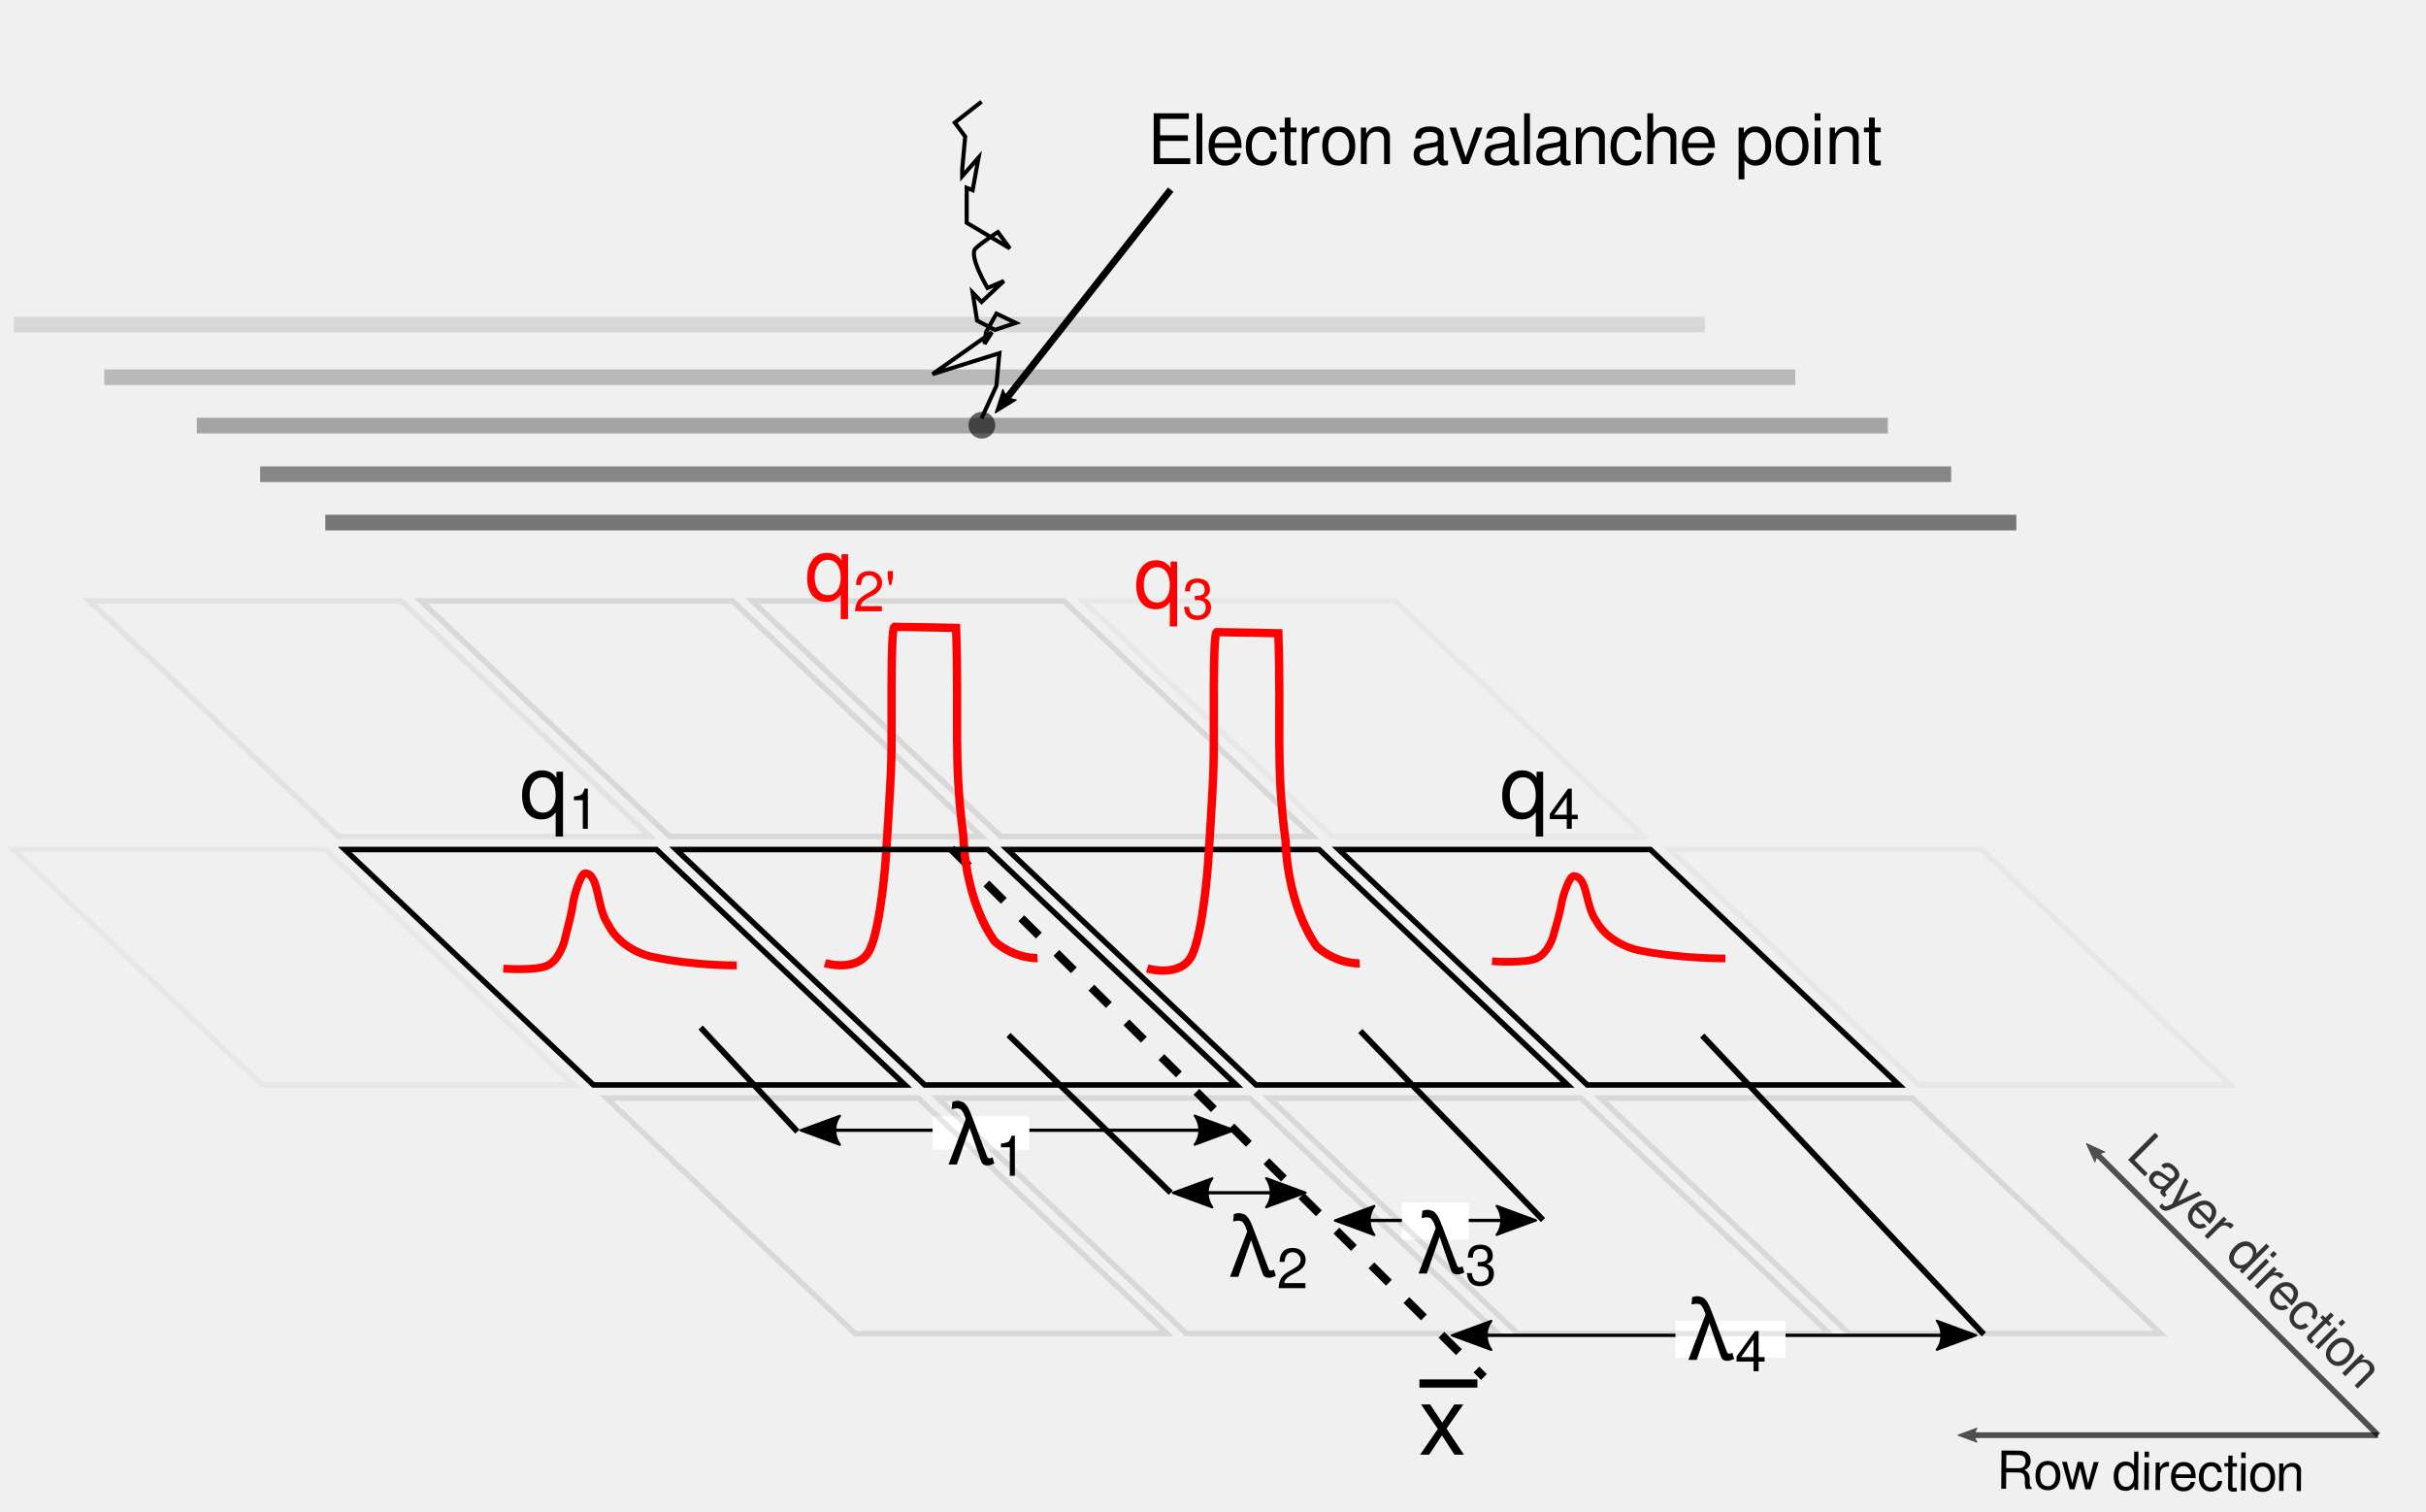
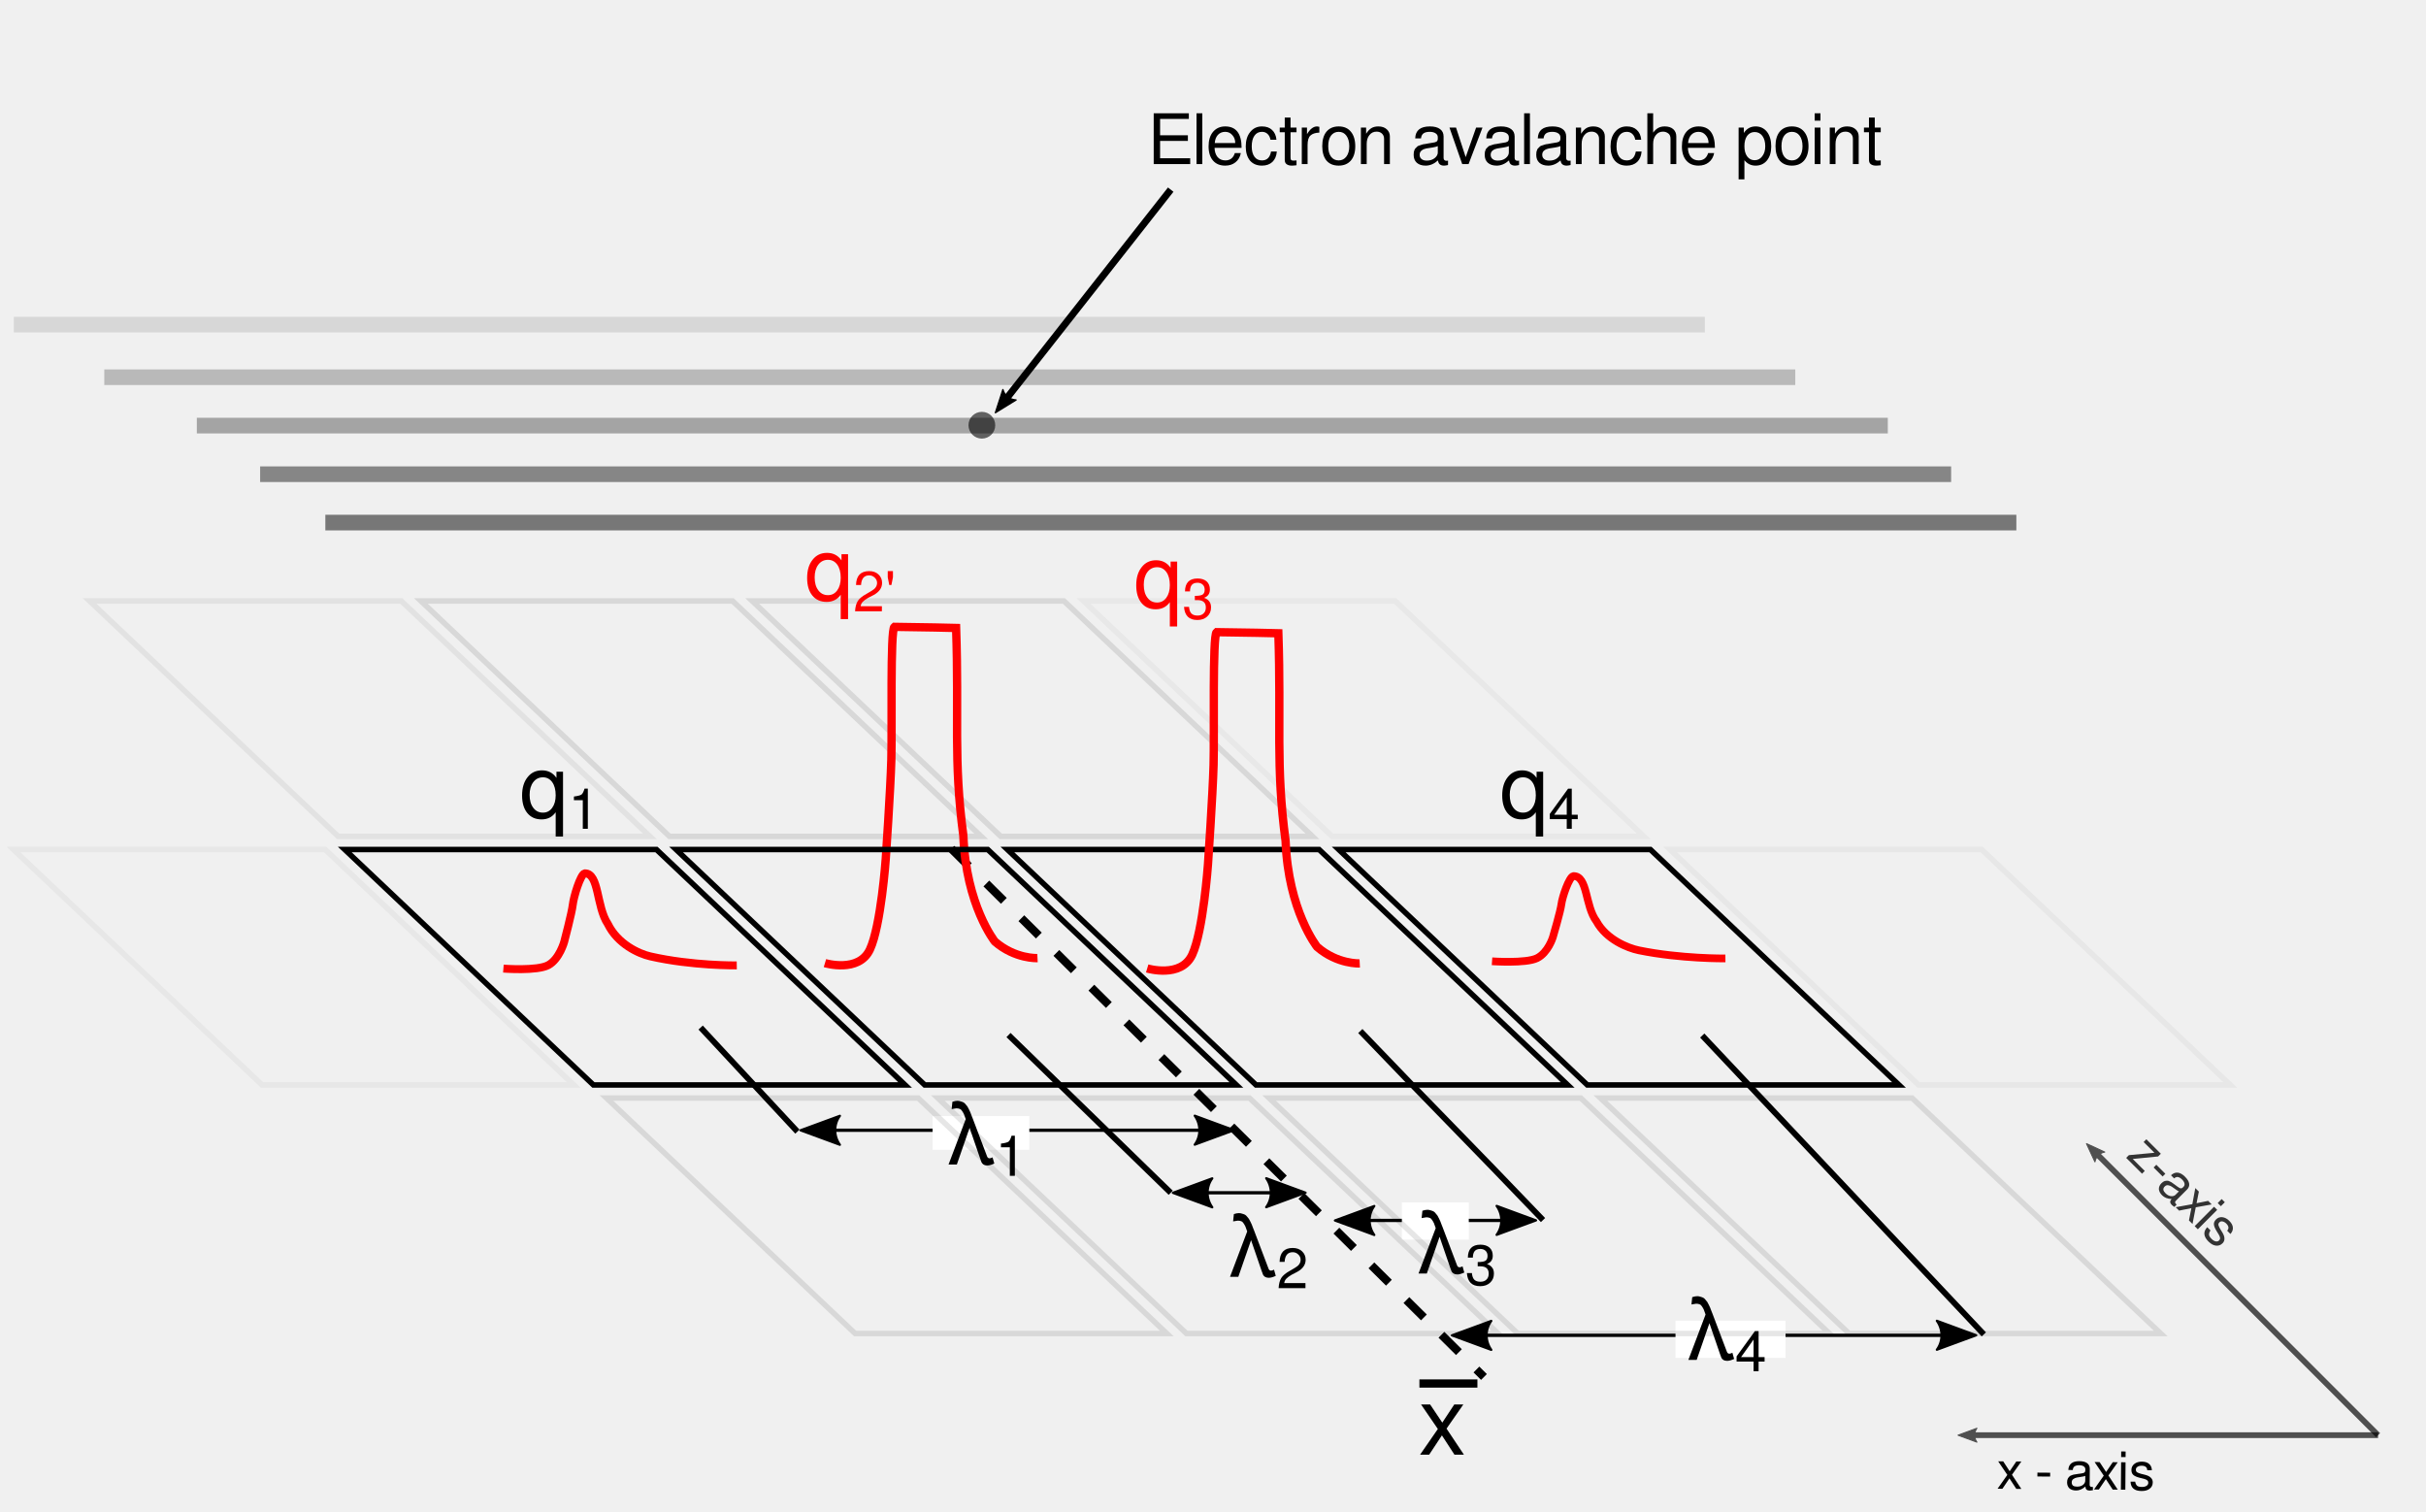
<svg xmlns="http://www.w3.org/2000/svg" width="196.351mm" height="122.33mm" viewBox="0 0 196.351 122.33" version="1.1" id="svg8">
  <defs id="defs2">
    <marker orient="auto" refY="0" refX="0" id="Arrow2Sstart" style="overflow:visible">
      <path id="path1522" style="fill:#000000;fill-opacity:1;fill-rule:evenodd;stroke:#000000;stroke-width:0.625;stroke-linejoin:round;stroke-opacity:1" d="M 8.719,4.034 -2.207,0.016 8.719,-4.002 c -1.745,2.372 -1.735,5.617 -6e-7,8.035 z" transform="matrix(0.3,0,0,0.3,-0.69,0)" />
    </marker>
    <marker orient="auto" refY="0" refX="0" id="Arrow2Mstart" style="overflow:visible">
      <path id="path1516" style="fill:#000000;fill-opacity:1;fill-rule:evenodd;stroke:#000000;stroke-width:0.625;stroke-linejoin:round;stroke-opacity:1" d="M 8.719,4.034 -2.207,0.016 8.719,-4.002 c -1.745,2.372 -1.735,5.617 -6e-7,8.035 z" transform="scale(0.6)" />
    </marker>
    <marker orient="auto" refY="0" refX="0" id="marker1755" style="overflow:visible">
      <path id="path1510" style="fill:#000000;fill-opacity:1;fill-rule:evenodd;stroke:#000000;stroke-width:0.625;stroke-linejoin:round;stroke-opacity:1" d="M 8.719,4.034 -2.207,0.016 8.719,-4.002 c -1.745,2.372 -1.735,5.617 -6e-7,8.035 z" transform="matrix(1.1,0,0,1.1,1.1,0)" />
    </marker>
    <marker orient="auto" refY="0" refX="0" id="SquareL" style="overflow:visible">
      <path id="path1102" d="M -5,-5 V 5 H 5 V -5 Z" style="fill:#000000;fill-opacity:1;fill-rule:evenodd;stroke:#000000;stroke-width:1pt;stroke-opacity:1" transform="scale(0.8)" />
    </marker>
    <marker orient="auto" refY="0" refX="0" id="Arrow2Lstart" style="overflow:visible">
      <path id="path1050" style="fill:#000000;fill-opacity:1;fill-rule:evenodd;stroke:#000000;stroke-width:0.625;stroke-linejoin:round;stroke-opacity:1" d="M 8.719,4.034 -2.207,0.016 8.719,-4.002 c -1.745,2.372 -1.735,5.617 -6e-7,8.035 z" transform="matrix(1.1,0,0,1.1,1.1,0)" />
    </marker>
    <marker orient="auto" refY="0" refX="0" id="Arrow2Lend" style="overflow:visible">
      <path id="path1053" style="fill:#000000;fill-opacity:1;fill-rule:evenodd;stroke:#000000;stroke-width:0.625;stroke-linejoin:round;stroke-opacity:1" d="M 8.719,4.034 -2.207,0.016 8.719,-4.002 c -1.745,2.372 -1.735,5.617 -6e-7,8.035 z" transform="matrix(-1.1,0,0,-1.1,-1.1,0)" />
    </marker>
    <marker orient="auto" refY="0" refX="0" id="Arrow2Lstart-2" style="overflow:visible">
      <path id="path1050-6" style="fill:#000000;fill-opacity:1;fill-rule:evenodd;stroke:#000000;stroke-width:0.625;stroke-linejoin:round;stroke-opacity:1" d="M 8.719,4.034 -2.207,0.016 8.719,-4.002 c -1.745,2.372 -1.735,5.617 -6e-7,8.035 z" transform="matrix(1.1,0,0,1.1,1.1,0)" />
    </marker>
    <marker orient="auto" refY="0" refX="0" id="Arrow2Lend-1" style="overflow:visible">
      <path id="path1053-8" style="fill:#000000;fill-opacity:1;fill-rule:evenodd;stroke:#000000;stroke-width:0.625;stroke-linejoin:round;stroke-opacity:1" d="M 8.719,4.034 -2.207,0.016 8.719,-4.002 c -1.745,2.372 -1.735,5.617 -6e-7,8.035 z" transform="matrix(-1.1,0,0,-1.1,-1.1,0)" />
    </marker>
    <marker orient="auto" refY="0" refX="0" id="Arrow2Lstart-9" style="overflow:visible">
      <path id="path1050-7" style="fill:#000000;fill-opacity:1;fill-rule:evenodd;stroke:#000000;stroke-width:0.625;stroke-linejoin:round;stroke-opacity:1" d="M 8.719,4.034 -2.207,0.016 8.719,-4.002 c -1.745,2.372 -1.735,5.617 -6e-7,8.035 z" transform="matrix(1.1,0,0,1.1,1.1,0)" />
    </marker>
    <marker orient="auto" refY="0" refX="0" id="Arrow2Lend-3" style="overflow:visible">
      <path id="path1053-6" style="fill:#000000;fill-opacity:1;fill-rule:evenodd;stroke:#000000;stroke-width:0.625;stroke-linejoin:round;stroke-opacity:1" d="M 8.719,4.034 -2.207,0.016 8.719,-4.002 c -1.745,2.372 -1.735,5.617 -6e-7,8.035 z" transform="matrix(-1.1,0,0,-1.1,-1.1,0)" />
    </marker>
    <marker orient="auto" refY="0" refX="0" id="Arrow2Lstart-9-1" style="overflow:visible">
      <path id="path1050-7-9" style="fill:#000000;fill-opacity:1;fill-rule:evenodd;stroke:#000000;stroke-width:0.625;stroke-linejoin:round;stroke-opacity:1" d="M 8.719,4.034 -2.207,0.016 8.719,-4.002 c -1.745,2.372 -1.735,5.617 -6e-7,8.035 z" transform="matrix(1.1,0,0,1.1,1.1,0)" />
    </marker>
    <marker orient="auto" refY="0" refX="0" id="Arrow2Lend-3-4" style="overflow:visible">
      <path id="path1053-6-7" style="fill:#000000;fill-opacity:1;fill-rule:evenodd;stroke:#000000;stroke-width:0.625;stroke-linejoin:round;stroke-opacity:1" d="M 8.719,4.034 -2.207,0.016 8.719,-4.002 c -1.745,2.372 -1.735,5.617 -6e-7,8.035 z" transform="matrix(-1.1,0,0,-1.1,-1.1,0)" />
    </marker>
    <marker orient="auto" refY="0" refX="0" id="Arrow2Lstart-9-10" style="overflow:visible">
      <path id="path1050-7-6" style="fill:#000000;fill-opacity:1;fill-rule:evenodd;stroke:#000000;stroke-width:0.625;stroke-linejoin:round;stroke-opacity:1" d="M 8.719,4.034 -2.207,0.016 8.719,-4.002 c -1.745,2.372 -1.735,5.617 -6e-7,8.035 z" transform="matrix(1.1,0,0,1.1,1.1,0)" />
    </marker>
    <marker orient="auto" refY="0" refX="0" id="Arrow2Lend-3-3" style="overflow:visible">
      <path id="path1053-6-2" style="fill:#000000;fill-opacity:1;fill-rule:evenodd;stroke:#000000;stroke-width:0.625;stroke-linejoin:round;stroke-opacity:1" d="M 8.719,4.034 -2.207,0.016 8.719,-4.002 c -1.745,2.372 -1.735,5.617 -6e-7,8.035 z" transform="matrix(-1.1,0,0,-1.1,-1.1,0)" />
    </marker>
    <marker orient="auto" refY="0" refX="0" id="Arrow2Lstart-1" style="overflow:visible">
      <path id="path1050-5" style="fill:#000000;fill-opacity:1;fill-rule:evenodd;stroke:#000000;stroke-width:0.625;stroke-linejoin:round;stroke-opacity:1" d="M 8.719,4.034 -2.207,0.016 8.719,-4.002 c -1.745,2.372 -1.735,5.617 -6e-7,8.035 z" transform="matrix(1.1,0,0,1.1,1.1,0)" />
    </marker>
    <marker orient="auto" refY="0" refX="0" id="Arrow2Lend-5" style="overflow:visible">
      <path id="path1053-4" style="fill:#000000;fill-opacity:1;fill-rule:evenodd;stroke:#000000;stroke-width:0.625;stroke-linejoin:round;stroke-opacity:1" d="M 8.719,4.034 -2.207,0.016 8.719,-4.002 c -1.745,2.372 -1.735,5.617 -6e-7,8.035 z" transform="matrix(-1.1,0,0,-1.1,-1.1,0)" />
    </marker>
    <marker orient="auto" refY="0" refX="0" id="Arrow2Sstart-3" style="overflow:visible">
      <path id="path1522-6" style="fill:#000000;fill-opacity:1;fill-rule:evenodd;stroke:#000000;stroke-width:0.625;stroke-linejoin:round;stroke-opacity:1" d="M 8.719,4.034 -2.207,0.016 8.719,-4.002 c -1.745,2.372 -1.735,5.617 -6e-7,8.035 z" transform="matrix(0.3,0,0,0.3,-0.69,0)" />
    </marker>
    <marker orient="auto" refY="0" refX="0" id="Arrow2Sstart-3-7" style="overflow:visible">
      <path id="path1522-6-5" style="fill:#000000;fill-opacity:1;fill-rule:evenodd;stroke:#000000;stroke-width:0.625;stroke-linejoin:round;stroke-opacity:1" d="M 8.719,4.034 -2.207,0.016 8.719,-4.002 c -1.745,2.372 -1.735,5.617 -6e-7,8.035 z" transform="matrix(0.3,0,0,0.3,-0.69,0)" />
    </marker>
    <marker orient="auto" refY="0" refX="0" id="Arrow2Send" style="overflow:visible">
      <path id="path4267" style="fill:#000000;fill-opacity:1;fill-rule:evenodd;stroke:#000000;stroke-width:0.625;stroke-linejoin:round;stroke-opacity:1" d="M 8.719,4.034 -2.207,0.016 8.719,-4.002 c -1.745,2.372 -1.735,5.617 -6e-7,8.035 z" transform="matrix(-0.3,0,0,-0.3,0.69,0)" />
    </marker>
  </defs>
  <g id="layer1" transform="translate(-2.984212,-90.91139)">
    <g transform="translate(43.42519,7.29291)" id="g2139-1-3" />
    <g id="g1910" transform="translate(0.5291667,-1.5875)">
      <path id="path1013-6" d="m 59.163,175.659 7.832,8.424" style="fill:none;stroke:#000000;stroke-width:0.475;stroke-linecap:butt;stroke-linejoin:miter;stroke-miterlimit:4;stroke-dasharray:none;stroke-dashoffset:0;stroke-opacity:1" />
      <path id="path1013" d="m 79.453,161.19 43.108,42.747" style="fill:none;stroke:#000000;stroke-width:0.665;stroke-linecap:butt;stroke-linejoin:miter;stroke-miterlimit:4;stroke-dasharray:1.995, 1.995;stroke-dashoffset:0;stroke-opacity:1" />
      <path id="path815" d="M 50.483,180.304 30.357,161.248 h 25.227 l 20.125,19.057 z" style="fill:none;stroke:#000000;stroke-width:0.445px;stroke-linecap:butt;stroke-linejoin:miter;stroke-opacity:1" />
      <path id="path815-6-7" d="M 104.112,180.304 83.987,161.248 h 25.227 l 20.125,19.057 z" style="fill:none;stroke:#000000;stroke-width:0.445px;stroke-linecap:butt;stroke-linejoin:miter;stroke-opacity:1" />
      <path id="path815-6-5" d="M 130.927,180.304 110.802,161.248 h 25.227 l 20.125,19.057 z" style="fill:none;stroke:#000000;stroke-width:0.445px;stroke-linecap:butt;stroke-linejoin:miter;stroke-opacity:1" />
      <path id="path868" d="m 43.198,170.888 c 0,0 2.738,0.212 3.639,-0.283 0.901,-0.495 1.282,-1.886 1.282,-1.886 0,0 0.624,-2.358 0.693,-2.995 0.069,-0.637 0.624,-2.476 0.97,-2.547 1.181,-0.014 0.922,2.687 1.872,4.103 0.797,1.627 2.509,2.406 3.431,2.617 3.397,0.778 7.001,0.731 7.001,0.731" style="fill:none;stroke:#ff0000;stroke-width:0.642;stroke-linecap:butt;stroke-linejoin:miter;stroke-miterlimit:4;stroke-dasharray:none;stroke-opacity:1" />
      <path id="path815-3" d="M 29.828,160.189 9.703,141.132 H 34.93 l 20.125,19.057 z" style="opacity:0.06;fill:none;stroke:#000000;stroke-width:0.445px;stroke-linecap:butt;stroke-linejoin:miter;stroke-opacity:1" />
      <path id="path815-6-7-0" d="m 83.458,160.189 -20.125,-19.057 h 25.227 l 20.125,19.057 z" style="opacity:0.103;fill:none;stroke:#000000;stroke-width:0.445px;stroke-linecap:butt;stroke-linejoin:miter;stroke-opacity:1" />
      <path id="path815-6-5-7" d="M 110.273,160.189 90.148,141.132 H 115.375 l 20.125,19.057 z" style="opacity:0.036;fill:none;stroke:#000000;stroke-width:0.445px;stroke-linecap:butt;stroke-linejoin:miter;stroke-opacity:1" />
      <path id="path815-6-8" d="m 56.643,160.189 -20.125,-19.057 h 25.227 l 20.125,19.057 z" style="opacity:0.103;fill:none;stroke:#000000;stroke-width:0.445px;stroke-linecap:butt;stroke-linejoin:miter;stroke-opacity:1" />
      <path id="path868-3" d="m 69.223,170.443 c 0,0 2.738,0.825 3.639,-1.1 0.901,-1.926 1.282,-7.335 1.282,-7.335 0,0 0.383,-5.558 0.452,-8.034 0.069,-2.476 -0.098,-10.47 0.248,-10.745 2.011,0.016 4.995,0.09 4.995,0.09 0.245,7.177 -0.235,10.704 0.586,16.812 0.214,5.643 2.551,8.569 2.551,8.569 1.647,1.426 3.45,1.338 3.45,1.338" style="fill:none;stroke:#ff0000;stroke-width:0.674;stroke-linecap:butt;stroke-linejoin:miter;stroke-miterlimit:4;stroke-dasharray:none;stroke-opacity:1" />
      <path id="path868-3-5-6" d="m 123.215,170.296 c 0,0 2.738,0.19 3.639,-0.253 0.901,-0.443 1.282,-1.688 1.282,-1.688 0,0 0.624,-2.109 0.693,-2.679 0.069,-0.57 0.624,-2.215 0.97,-2.278 1.181,-0.013 0.922,2.404 1.872,3.67 0.797,1.456 2.509,2.153 3.431,2.342 3.397,0.696 7.001,0.654 7.001,0.654" style="fill:none;stroke:#ff0000;stroke-width:0.623;stroke-linecap:butt;stroke-linejoin:miter;stroke-miterlimit:4;stroke-dasharray:none;stroke-opacity:1" />
      <path id="path13175-5-4-7" d="M 23.51,130.877 H 160.372" style="opacity:0.445;fill:#4d4d4d;fill-opacity:1;stroke:#000000;stroke-width:1.265;stroke-linecap:butt;stroke-linejoin:miter;stroke-miterlimit:4;stroke-dasharray:none;stroke-opacity:1" />
      <path id="path13175-5-4-7-4" d="M 28.787,134.792 H 165.65" style="opacity:0.505;fill:#4d4d4d;fill-opacity:1;stroke:#000000;stroke-width:1.265;stroke-linecap:butt;stroke-linejoin:miter;stroke-miterlimit:4;stroke-dasharray:none;stroke-opacity:1" />
      <text id="text917" y="141.054" x="67.561" style="font-style:normal;font-variant:normal;font-weight:normal;font-stretch:normal;font-size:17.639px;line-height:1.25;font-family:FreeSans;-inkscape-font-specification:FreeSans;letter-spacing:0px;word-spacing:0px;fill:#000000;fill-opacity:1;stroke:none;stroke-width:0.265" xml:space="preserve">
        <tspan style="font-size:7.056px;fill:#ff0000;fill-opacity:1;stroke-width:0.265" y="141.054" x="67.561" id="tspan915">q<tspan id="tspan992" style="font-size:65%;baseline-shift:sub;fill:#ff0000;fill-opacity:1">2'</tspan>
        </tspan>
      </text>
      <text id="text917-2" y="158.656" x="44.493" style="font-style:normal;font-variant:normal;font-weight:normal;font-stretch:normal;font-size:17.639px;line-height:1.25;font-family:FreeSans;-inkscape-font-specification:FreeSans;letter-spacing:0px;word-spacing:0px;fill:#000000;fill-opacity:1;stroke:none;stroke-width:0.265" xml:space="preserve">
        <tspan style="font-size:7.056px;stroke-width:0.265" y="158.656" x="44.493" id="tspan915-9">q<tspan id="tspan923-1" style="font-size:4.586px;baseline-shift:sub;stroke-width:0.265">1</tspan>
        </tspan>
      </text>
      <text id="text917-27" y="141.652" x="94.201" style="font-style:normal;font-variant:normal;font-weight:normal;font-stretch:normal;font-size:17.639px;line-height:1.25;font-family:FreeSans;-inkscape-font-specification:FreeSans;letter-spacing:0px;word-spacing:0px;fill:#000000;fill-opacity:1;stroke:none;stroke-width:0.265" xml:space="preserve">
        <tspan style="font-size:7.056px;fill:#ff0000;fill-opacity:1;stroke-width:0.265" y="141.652" x="94.201" id="tspan915-0">q<tspan id="tspan990" style="font-size:65%;baseline-shift:sub;fill:#ff0000;fill-opacity:1">3</tspan>
        </tspan>
      </text>
      <text id="text917-27-3" y="158.656" x="123.819" style="font-style:normal;font-variant:normal;font-weight:normal;font-stretch:normal;font-size:17.639px;line-height:1.25;font-family:FreeSans;-inkscape-font-specification:FreeSans;letter-spacing:0px;word-spacing:0px;fill:#000000;fill-opacity:1;stroke:none;stroke-width:0.265" xml:space="preserve">
        <tspan style="font-size:7.056px;stroke-width:0.265" y="158.656" x="123.819" id="tspan915-0-6">q<tspan id="tspan988" style="font-size:65%;baseline-shift:sub">4</tspan>
        </tspan>
      </text>
      <path id="path815-6" d="M 77.298,180.304 57.172,161.248 h 25.227 l 20.125,19.057 z" style="fill:none;stroke:#000000;stroke-width:0.445px;stroke-linecap:butt;stroke-linejoin:miter;stroke-opacity:1" />
      <g id="g2139">
        <g id="g1494">
          <path id="path1030" d="M 67.599,183.969 H 101.985" style="fill:none;stroke:#000000;stroke-width:0.265px;stroke-linecap:butt;stroke-linejoin:miter;stroke-opacity:1;marker-start:url(#Arrow2Lstart);marker-end:url(#Arrow2Lend)" />
        </g>
        <rect style="opacity:1;fill:#ffffff;fill-opacity:1;stroke:none;stroke-width:0.327;stroke-miterlimit:4;stroke-dasharray:none;stroke-dashoffset:0;stroke-opacity:1" id="rect1467" width="7.83" height="2.724" x="77.936" y="182.827" />
      </g>
      <path id="path1013-6-7" d="m 84.08,176.264 13.129,12.765" style="fill:none;stroke:#000000;stroke-width:0.475;stroke-linecap:butt;stroke-linejoin:miter;stroke-miterlimit:4;stroke-dasharray:none;stroke-dashoffset:0;stroke-opacity:1" />
      <text id="text1458" y="186.743" x="79.149" style="font-style:normal;font-variant:normal;font-weight:normal;font-stretch:normal;font-size:17.639px;line-height:1.25;font-family:FreeSans;-inkscape-font-specification:FreeSans;letter-spacing:0px;word-spacing:0px;fill:#000000;fill-opacity:1;stroke:none;stroke-width:0.265;stroke-opacity:1" xml:space="preserve">
        <tspan style="font-size:7.056px;fill:#000000;fill-opacity:1;stroke:none;stroke-width:0.265;stroke-opacity:1" y="186.743" x="79.149" id="tspan1456">λ<tspan id="tspan1469" style="font-size:65%;baseline-shift:sub">1</tspan>
        </tspan>
      </text>
      <text id="text1458-0" y="195.831" x="101.931" style="font-style:normal;font-variant:normal;font-weight:normal;font-stretch:normal;font-size:17.639px;line-height:1.25;font-family:FreeSans;-inkscape-font-specification:FreeSans;letter-spacing:0px;word-spacing:0px;fill:#000000;fill-opacity:1;stroke:none;stroke-width:0.265;stroke-opacity:1" xml:space="preserve">
        <tspan style="font-size:7.056px;fill:#000000;fill-opacity:1;stroke:none;stroke-width:0.265;stroke-opacity:1" y="195.831" x="101.931" id="tspan1456-2">λ<tspan id="tspan4216" style="font-size:65%;baseline-shift:sub">2</tspan>
        </tspan>
      </text>
      <g id="g2139-1" transform="translate(30.13992,5.060039)">
        <path style="fill:none;stroke:#000000;stroke-width:0.265px;stroke-linecap:butt;stroke-linejoin:miter;stroke-opacity:1;marker-start:url(#Arrow2Lstart-9);marker-end:url(#Arrow2Lend-3)" d="M 67.599,183.969 H 77.63" id="path1030-9" />
      </g>
      <path id="path1013-6-7-8" d="m 112.554,175.94 c 6.192,6.475 8.596,8.823 14.787,15.298" style="fill:none;stroke:#000000;stroke-width:0.475;stroke-linecap:butt;stroke-linejoin:miter;stroke-miterlimit:4;stroke-dasharray:none;stroke-dashoffset:0;stroke-opacity:1" />
      <g id="g2139-1-0" transform="translate(43.25312,7.299354)">
        <path style="fill:none;stroke:#000000;stroke-width:0.265px;stroke-linecap:butt;stroke-linejoin:miter;stroke-opacity:1;marker-start:url(#Arrow2Lstart-9-10);marker-end:url(#Arrow2Lend-3-3)" d="M 67.599,183.969 H 83.167" id="path1030-9-6" />
      </g>
      <rect y="189.812" x="115.915" height="3.009" width="5.417" id="rect13049-7" style="opacity:1;fill:#ffffff;fill-opacity:1;stroke:none;stroke-width:0.207;stroke-miterlimit:4;stroke-dasharray:none;stroke-dashoffset:0;stroke-opacity:1" />
      <text id="text1458-0-4" y="195.563" x="117.188" style="font-style:normal;font-variant:normal;font-weight:normal;font-stretch:normal;font-size:17.639px;line-height:1.25;font-family:FreeSans;-inkscape-font-specification:FreeSans;letter-spacing:0px;word-spacing:0px;fill:#000000;fill-opacity:1;stroke:none;stroke-width:0.265;stroke-opacity:1" xml:space="preserve">
        <tspan style="font-size:7.056px;fill:#000000;fill-opacity:1;stroke:none;stroke-width:0.265;stroke-opacity:1" y="195.563" x="117.188" id="tspan1456-2-5">λ<tspan id="tspan11214" style="font-size:65%;baseline-shift:sub">3</tspan>
        </tspan>
      </text>
      <path id="path1013-6-76" d="m 140.228,176.305 22.79,24.184" style="fill:none;stroke:#000000;stroke-width:0.475;stroke-linecap:butt;stroke-linejoin:miter;stroke-miterlimit:4;stroke-dasharray:none;stroke-dashoffset:0;stroke-opacity:1" />
      <path id="path1030-5" d="m 120.321,200.566 h 41.728" style="fill:none;stroke:#000000;stroke-width:0.265px;stroke-linecap:butt;stroke-linejoin:miter;stroke-opacity:1;marker-start:url(#Arrow2Lstart-1);marker-end:url(#Arrow2Lend-5)" />
      <rect y="199.381" x="138.063" height="3.009" width="8.907" id="rect13049" style="opacity:1;fill:#ffffff;fill-opacity:1;stroke:none;stroke-width:0.265;stroke-miterlimit:4;stroke-dasharray:none;stroke-dashoffset:0;stroke-opacity:1" />
      <text id="text1458-6" y="202.555" x="139.029" style="font-style:normal;font-variant:normal;font-weight:normal;font-stretch:normal;font-size:17.639px;line-height:1.25;font-family:FreeSans;-inkscape-font-specification:FreeSans;letter-spacing:0px;word-spacing:0px;fill:#000000;fill-opacity:1;stroke:none;stroke-width:0.265;stroke-opacity:1" xml:space="preserve">
        <tspan style="font-size:7.056px;fill:#000000;fill-opacity:1;stroke:none;stroke-width:0.265;stroke-opacity:1" y="202.555" x="139.029" id="tspan1456-9">λ<tspan id="tspan13051" style="font-size:65%;baseline-shift:sub">4</tspan>
        </tspan>
      </text>
      <g transform="translate(6.188643,-2.618703)" id="g13173">
        <text xml:space="preserve" style="font-style:normal;font-variant:normal;font-weight:normal;font-stretch:normal;font-size:17.639px;line-height:1.25;font-family:FreeSans;-inkscape-font-specification:FreeSans;letter-spacing:0px;word-spacing:0px;fill:#000000;fill-opacity:1;stroke:none;stroke-width:0.265" x="111.125" y="212.844" id="text13166">
          <tspan id="tspan13164" x="111.125" y="212.844" style="font-size:7.761px;stroke-width:0.265">x</tspan>
        </text>
        <path style="fill:none;stroke:#000000;stroke-width:0.665;stroke-linecap:butt;stroke-linejoin:miter;stroke-miterlimit:4;stroke-dasharray:none;stroke-opacity:1" d="m 111.148,207.085 h 4.694" id="path13168" />
      </g>
      <path id="path13175-5" d="M 10.895,123.028 H 147.757" style="opacity:0.228;fill:#4d4d4d;fill-opacity:1;stroke:#000000;stroke-width:1.265;stroke-linecap:butt;stroke-linejoin:miter;stroke-miterlimit:4;stroke-dasharray:none;stroke-opacity:1" />
      <path id="path13175" d="M 18.385,126.943 H 155.247" style="opacity:0.319;fill:#4d4d4d;fill-opacity:1;stroke:#000000;stroke-width:1.265;stroke-linecap:butt;stroke-linejoin:miter;stroke-miterlimit:4;stroke-dasharray:none;stroke-opacity:1" />
      <path style="opacity:0.671;fill:none;stroke:#000000;stroke-width:0.465;stroke-linecap:butt;stroke-linejoin:miter;stroke-miterlimit:4;stroke-dasharray:none;stroke-opacity:1;marker-start:url(#Arrow2Sstart-3)" d="m 161.562,208.647 h 33.365" id="path1490" />
      <path style="opacity:0.671;fill:none;stroke:#000000;stroke-width:0.465;stroke-linecap:butt;stroke-linejoin:miter;stroke-miterlimit:4;stroke-dasharray:none;stroke-opacity:1;marker-start:url(#Arrow2Sstart-3-7)" d="m 171.776,185.497 23.151,23.151" id="path1490-3" />
      <path id="path13175-5-4" d="M 3.575,118.772 H 140.437" style="opacity:0.106;fill:#4d4d4d;fill-opacity:1;stroke:#000000;stroke-width:1.265;stroke-linecap:butt;stroke-linejoin:miter;stroke-miterlimit:4;stroke-dasharray:none;stroke-opacity:1" />
      <path id="path815-3-2" d="M 71.666,200.42 51.541,181.363 h 25.227 l 20.125,19.057 z" style="opacity:0.1;fill:none;stroke:#000000;stroke-width:0.445px;stroke-linecap:butt;stroke-linejoin:miter;stroke-opacity:1" />
      <path id="path815-6-7-0-0" d="m 125.296,200.42 -20.125,-19.057 h 25.227 l 20.125,19.057 z" style="opacity:0.1;fill:none;stroke:#000000;stroke-width:0.445px;stroke-linecap:butt;stroke-linejoin:miter;stroke-opacity:1" />
      <path id="path815-6-5-7-6" d="M 152.111,200.42 131.986,181.363 h 25.227 l 20.125,19.057 h -14.474 z" style="opacity:0.1;fill:none;stroke:#000000;stroke-width:0.445px;stroke-linecap:butt;stroke-linejoin:miter;stroke-opacity:1" />
      <path id="path815-6-8-8" d="m 98.481,200.42 -20.125,-19.057 h 25.227 l 20.125,19.057 z" style="opacity:0.1;fill:none;stroke:#000000;stroke-width:0.445px;stroke-linecap:butt;stroke-linejoin:miter;stroke-opacity:1" />
      <path id="path815-6-5-7-6-9" d="M 157.742,180.304 137.617,161.248 h 25.227 l 20.125,19.057 z" style="opacity:0.04;fill:none;stroke:#000000;stroke-width:0.445px;stroke-linecap:butt;stroke-linejoin:miter;stroke-opacity:1" />
      <path id="path815-6-5-7-6-9-2" d="M 23.668,180.304 3.542,161.248 H 28.77 l 20.125,19.057 z" style="opacity:0.04;fill:none;stroke:#000000;stroke-width:0.445px;stroke-linecap:butt;stroke-linejoin:miter;stroke-opacity:1" />
      <text transform="rotate(44.89638)" id="text1805" y="8.71" x="254.946" style="font-style:normal;font-variant:normal;font-weight:normal;font-stretch:normal;font-size:17.639px;line-height:1.25;font-family:FreeSans;-inkscape-font-specification:FreeSans;letter-spacing:0px;word-spacing:0px;opacity:0.787;fill:#000000;fill-opacity:1;stroke:none;stroke-width:0.265" xml:space="preserve">
-         <tspan style="font-size:4.233px;stroke-width:0.265" y="8.71" x="254.946" id="tspan1803">Layer direction</tspan>
+         <tspan style="font-size:4.233px;stroke-width:0.265" y="8.71" x="254.946" id="tspan1803">z-axis</tspan>
      </text>
      <text transform="rotate(0.4451524)" id="text1805-5" y="211.7" x="165.736" style="font-style:normal;font-variant:normal;font-weight:normal;font-stretch:normal;font-size:17.639px;line-height:1.25;font-family:FreeSans;-inkscape-font-specification:FreeSans;letter-spacing:0px;word-spacing:0px;fill:#000000;fill-opacity:1;stroke:none;stroke-width:0.265" xml:space="preserve">
-         <tspan style="font-size:4.233px;stroke-width:0.265" y="211.7" x="165.736" id="tspan1803-6">Row direction</tspan>
+         <tspan style="font-size:4.233px;stroke-width:0.265" y="211.7" x="165.736" id="tspan1803-6">x - axis</tspan>
+         <tspan style="font-size:4.233px;stroke-width:0.265" y="233.749" x="165.736" id="tspan4863" />
      </text>
      <path id="path868-3-3" d="m 95.304,170.873 c 0,0 2.738,0.825 3.639,-1.1 0.901,-1.926 1.282,-7.335 1.282,-7.335 0,0 0.383,-5.558 0.452,-8.034 0.069,-2.476 -0.098,-10.47 0.248,-10.745 2.011,0.016 4.995,0.09 4.995,0.09 0.245,7.177 -0.235,10.704 0.586,16.812 0.214,5.643 2.551,8.569 2.551,8.569 1.647,1.426 3.45,1.338 3.45,1.338" style="fill:none;stroke:#ff0000;stroke-width:0.674;stroke-linecap:butt;stroke-linejoin:miter;stroke-miterlimit:4;stroke-dasharray:none;stroke-opacity:1" />
-       <path style="fill:none;stroke:#000000;stroke-width:0.331px;stroke-linecap:butt;stroke-linejoin:miter;stroke-opacity:1" d="m 81.898,100.727 -2.167,1.696 0.843,1.131 -0.241,2.639 v 0.565 l 1.324,-1.508 -0.481,2.639 -0.481,-0.188 v 2.827 l 3.491,2.073 -0.963,-1.319 c 0,0 -1.204,0.754 -1.806,1.319 -0.602,0.565 0.963,3.204 0.963,3.204 l 1.324,-0.565 -1.806,1.696 -0.722,-0.754 0.361,2.262 1.444,0.754 1.685,-0.565 -1.565,-0.754 -0.843,1.508 -0.12,0.942 0.602,-0.942 -4.815,3.392 5.417,-1.696 -0.241,2.639 -1.204,2.639" id="path4214" />
      <ellipse style="opacity:0.595;fill:#000000;fill-opacity:1;stroke:#ff0000;stroke-width:0.965;stroke-miterlimit:4;stroke-dasharray:none;stroke-opacity:0" id="path4216" cx="81.923" cy="126.912" rx="1.083" ry="1.083" />
      <text xml:space="preserve" style="font-style:normal;font-variant:normal;font-weight:normal;font-stretch:normal;font-size:17.639px;line-height:1.25;font-family:FreeSans;-inkscape-font-specification:FreeSans;letter-spacing:0px;word-spacing:0px;fill:#000000;fill-opacity:1;stroke:none;stroke-width:0.265" x="95.38" y="105.775" id="text4230">
        <tspan id="tspan4228" x="95.38" y="105.775" style="font-size:5.644px;stroke-width:0.265">Electron avalanche point</tspan>
      </text>
      <path style="fill:none;stroke:#000000;stroke-width:0.565;stroke-linecap:butt;stroke-linejoin:miter;stroke-miterlimit:4;stroke-dasharray:none;stroke-opacity:1;marker-end:url(#Arrow2Send)" d="M 97.208,107.846 83.486,125.3" id="path4232" />
    </g>
  </g>
</svg>
